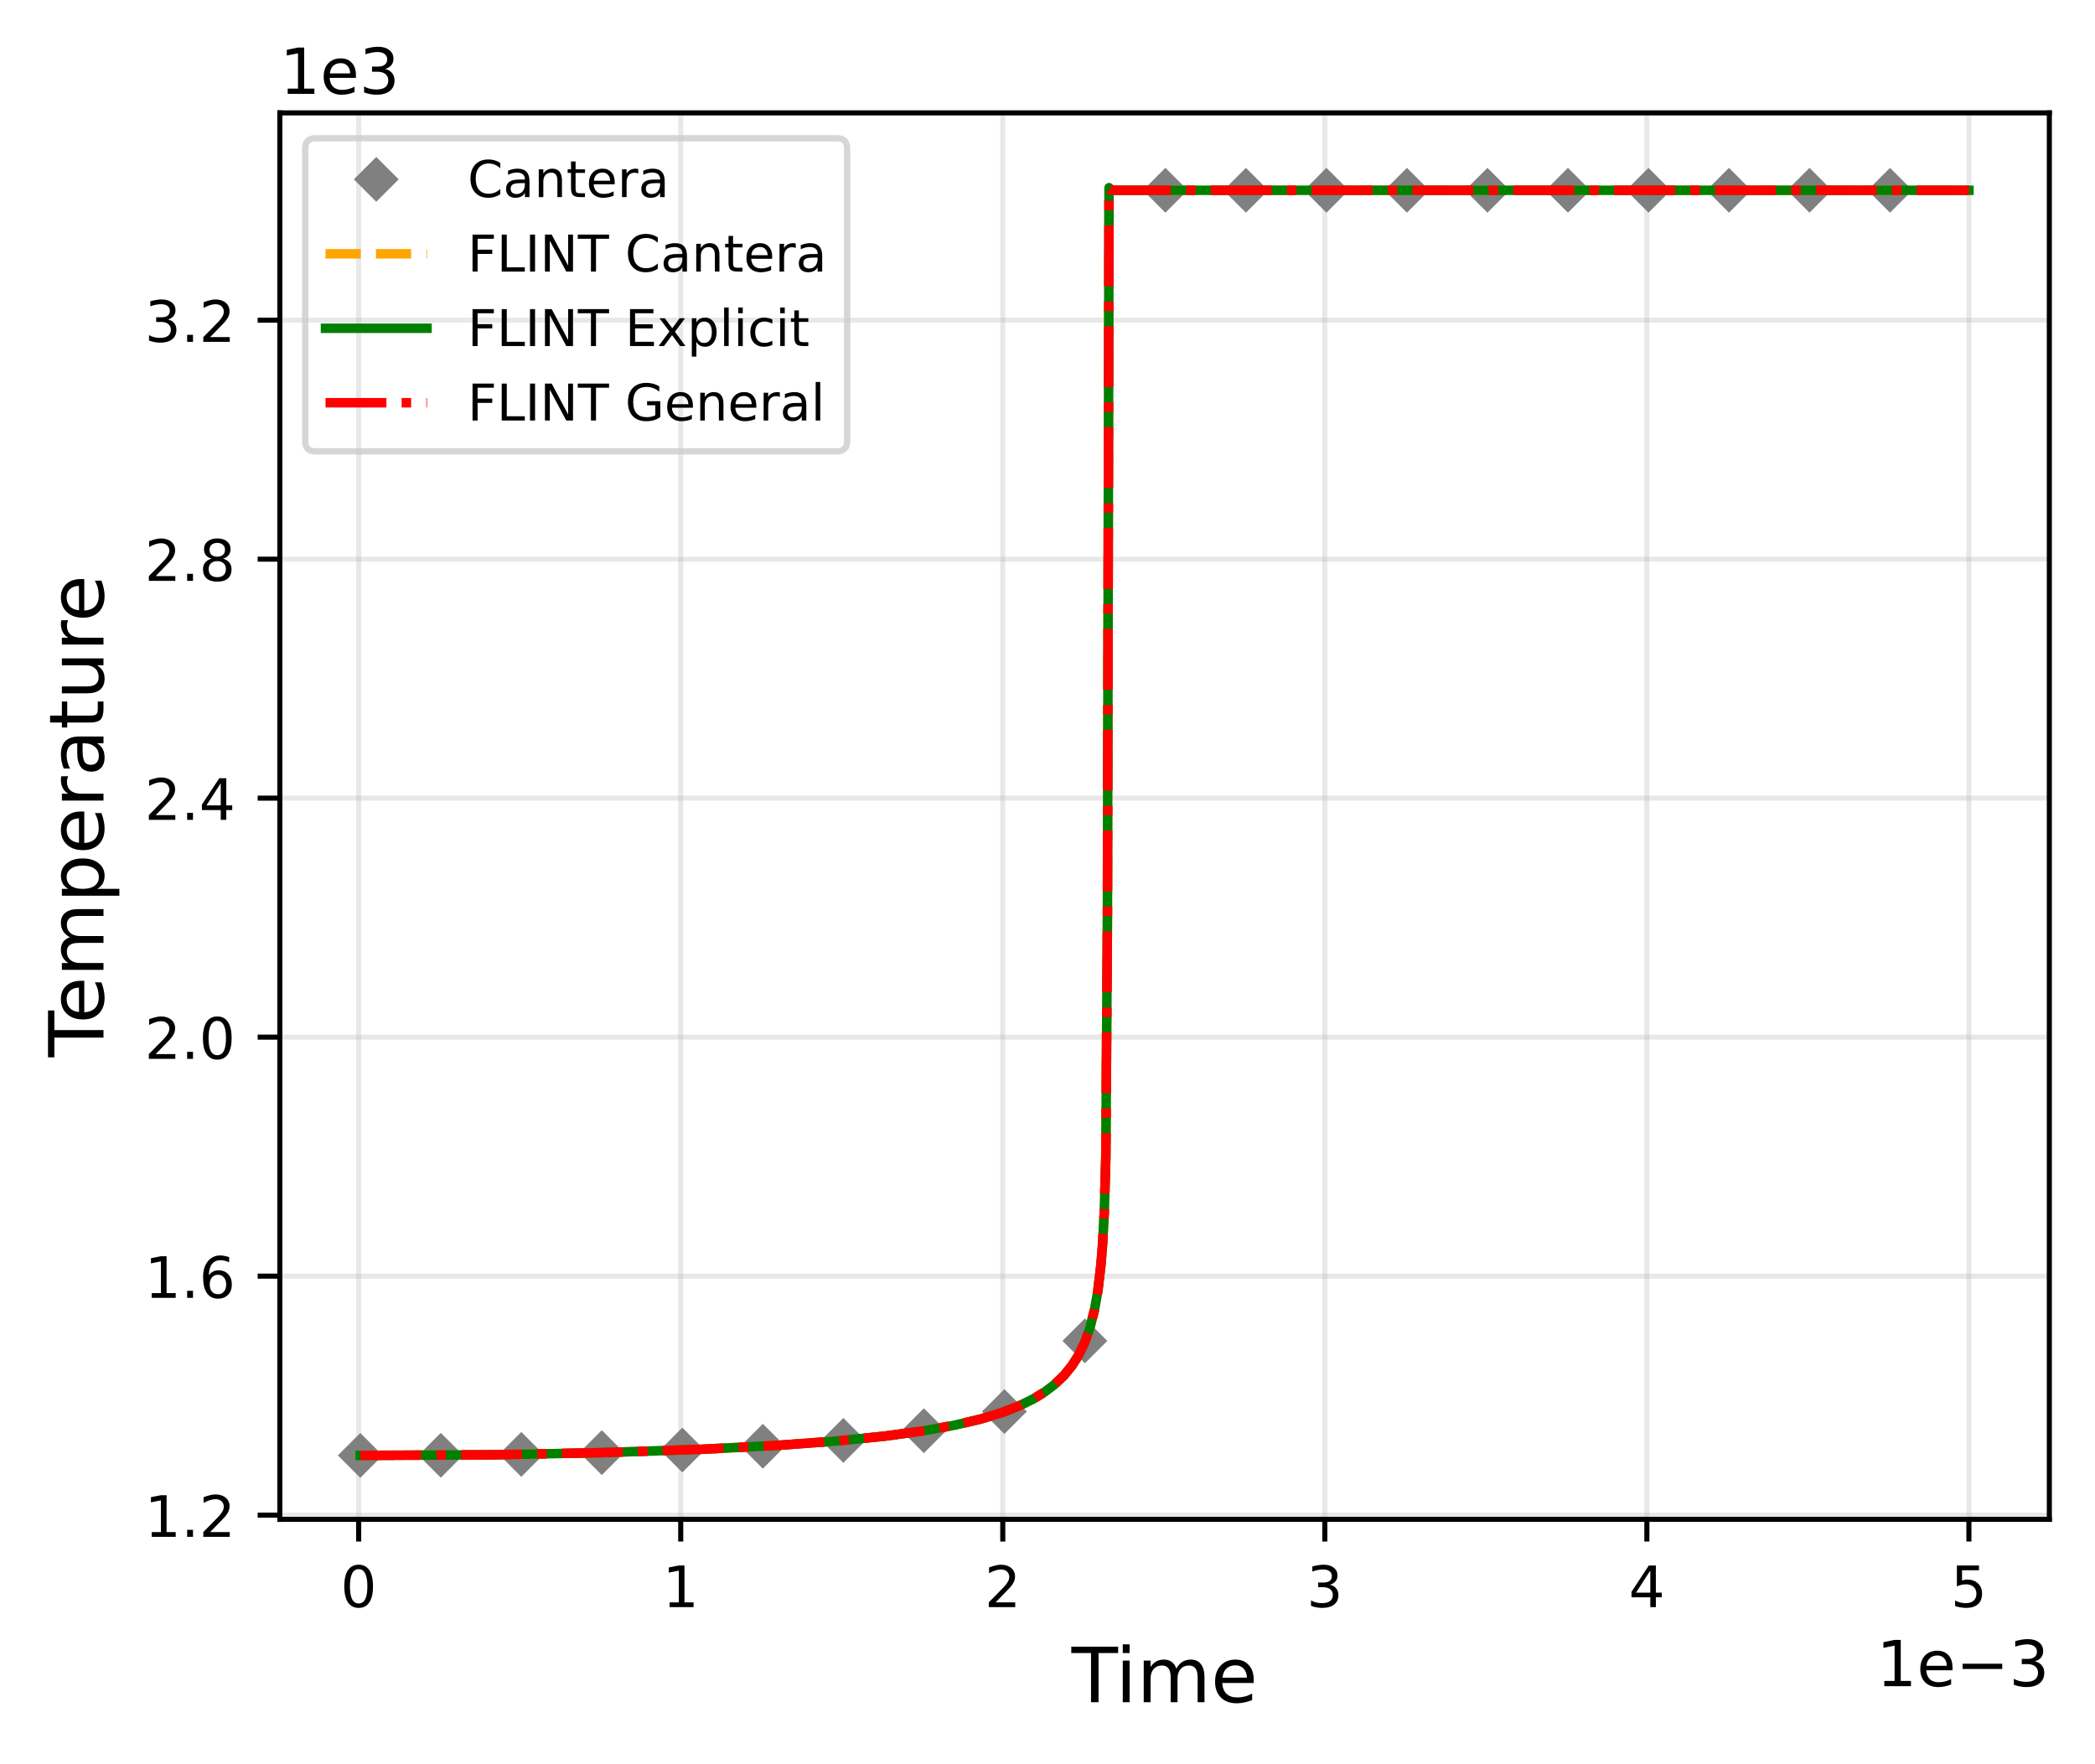
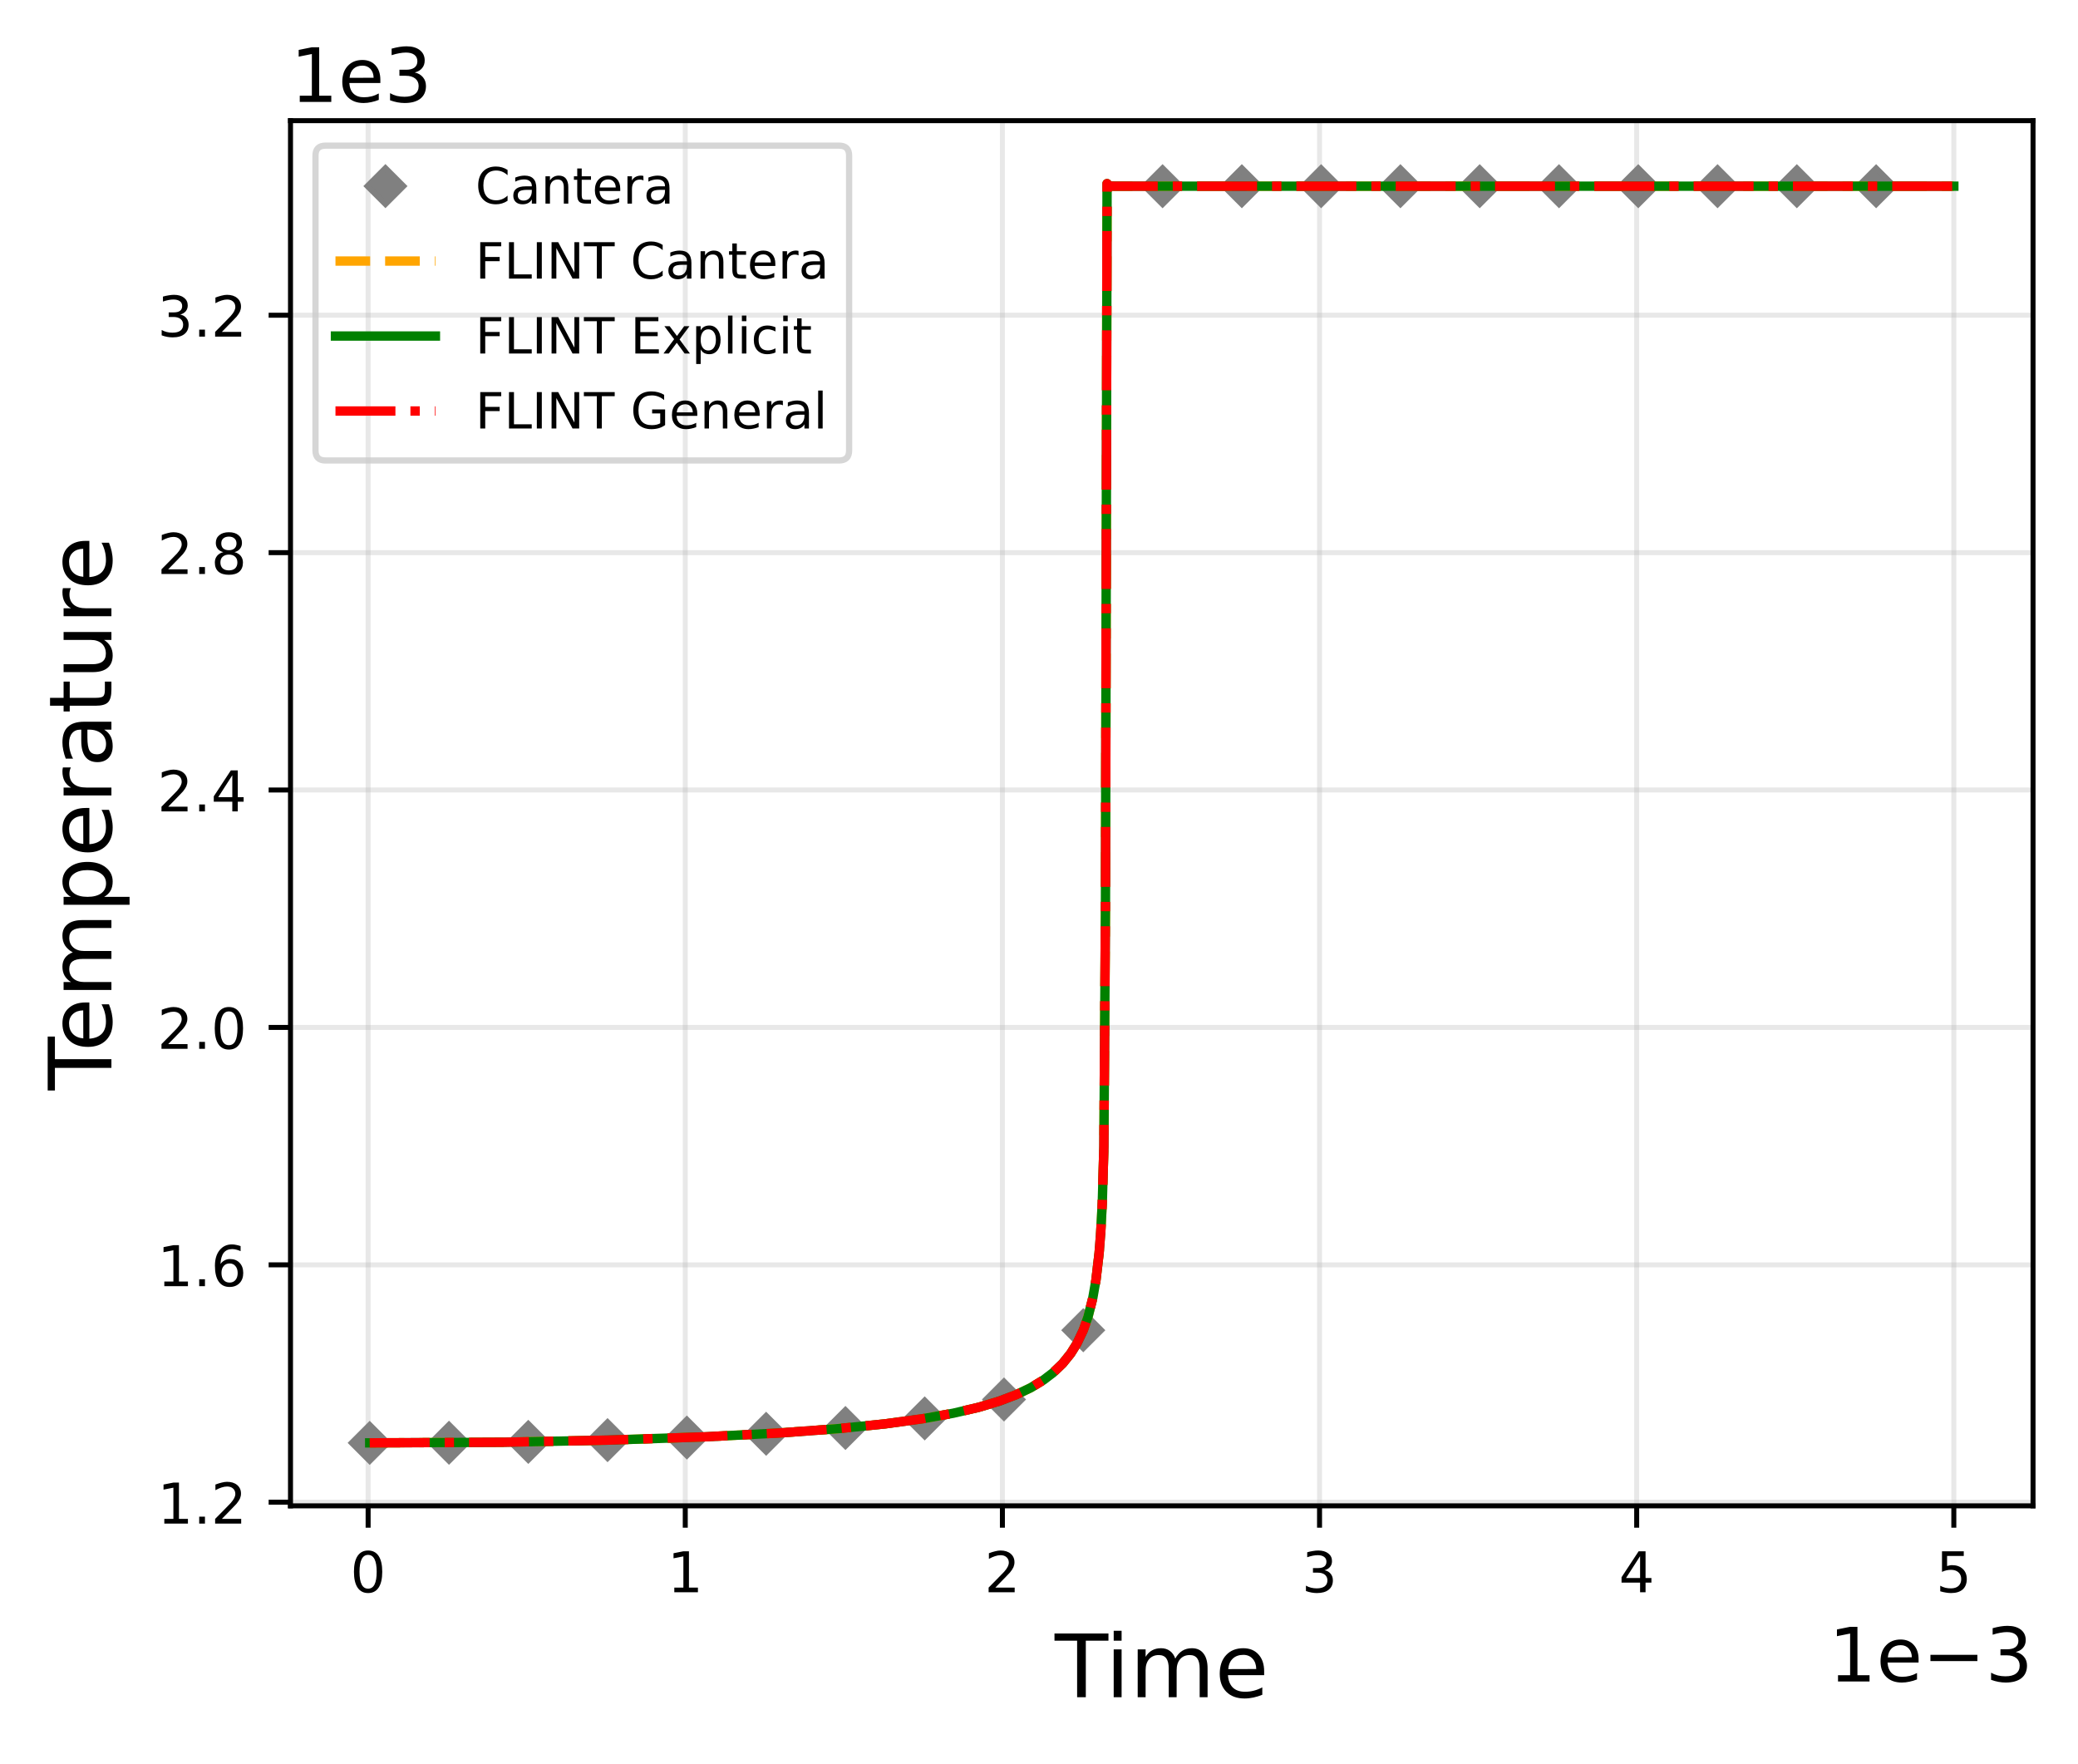
- <svg xmlns="http://www.w3.org/2000/svg" xmlns:xlink="http://www.w3.org/1999/xlink" width="330.327pt" height="278.082pt" viewBox="0 0 330.327 278.082" version="1.1">
+ <svg xmlns="http://www.w3.org/2000/svg" xmlns:xlink="http://www.w3.org/1999/xlink" width="332.713pt" height="282.278pt" viewBox="0 0 332.713 282.278" version="1.1">
  <defs>
    <style type="text/css">*{stroke-linejoin: round; stroke-linecap: butt}</style>
  </defs>
  <g id="figure_1">
    <g id="patch_1">
-       <path d="M -0 278.082  L 330.327 278.082  L 330.327 0  L -0 0  L -0 278.082  z " style="fill: none" />
+       <path d="M 0 282.278  L 332.713 282.278  L 332.713 0  L 0 0  L 0 282.278  z " style="fill: none" />
    </g>
    <g id="axes_1">
      <g id="patch_2">
-         <path d="M 44.127 239.558  L 323.127 239.558  L 323.127 17.798  L 44.127 17.798  L 44.127 239.558  z " style="fill: none" />
+         <path d="M 46.513 241.077  L 325.513 241.077  L 325.513 19.317  L 46.513 19.317  L 46.513 241.077  z " style="fill: none" />
      </g>
      <g id="matplotlib.axis_1">
        <g id="xtick_1">
          <g id="line2d_1">
-             <path d="M 56.554 239.558  L 56.554 17.798  " clip-path="url(#p014a237440)" style="fill: none; stroke: #b0b0b0; stroke-opacity: 0.3; stroke-width: 0.8; stroke-linecap: square" />
+             <path d="M 58.941 241.077  L 58.941 19.317  " clip-path="url(#p70a59fa57b)" style="fill: none; stroke: #b0b0b0; stroke-opacity: 0.3; stroke-width: 0.8; stroke-linecap: square" />
          </g>
          <g id="line2d_2">
            <defs>
-               <path id="mae4f208c57" d="M 0 0  L 0 3.5  " style="stroke: #000000; stroke-width: 0.8" />
+               <path id="m62e6e0a60f" d="M 0 0  L 0 3.5  " style="stroke: #000000; stroke-width: 0.8" />
            </defs>
            <g>
-               <use xlink:href="#mae4f208c57" x="56.554" y="239.558" style="stroke: #000000; stroke-width: 0.8" />
+               <use xlink:href="#m62e6e0a60f" x="58.941" y="241.077" style="stroke: #000000; stroke-width: 0.8" />
            </g>
          </g>
          <g id="text_1">
-             <text style="font: 9px 'DejaVu Sans', 'Bitstream Vera Sans', 'Computer Modern Sans Serif', 'Lucida Grande', 'Verdana', 'Geneva', 'Lucid', 'Arial', 'Helvetica', 'Avant Garde', sans-serif; text-anchor: middle" x="56.554" y="253.397" transform="rotate(-0 56.55449 253.397)">0</text>
+             <text style="font-size: 9px; font-family: 'DejaVu Sans', 'Bitstream Vera Sans', 'Computer Modern Sans Serif', 'Lucida Grande', 'Verdana', 'Geneva', 'Lucid', 'Arial', 'Helvetica', 'Avant Garde', sans-serif; text-anchor: middle" x="58.941" y="254.915" transform="rotate(-0 58.94074 254.9151)">0</text>
          </g>
        </g>
        <g id="xtick_2">
          <g id="line2d_3">
-             <path d="M 107.333 239.558  L 107.333 17.798  " clip-path="url(#p014a237440)" style="fill: none; stroke: #b0b0b0; stroke-opacity: 0.3; stroke-width: 0.8; stroke-linecap: square" />
+             <path d="M 109.719 241.077  L 109.719 19.317  " clip-path="url(#p70a59fa57b)" style="fill: none; stroke: #b0b0b0; stroke-opacity: 0.3; stroke-width: 0.8; stroke-linecap: square" />
          </g>
          <g id="line2d_4">
            <g>
-               <use xlink:href="#mae4f208c57" x="107.333" y="239.558" style="stroke: #000000; stroke-width: 0.8" />
+               <use xlink:href="#m62e6e0a60f" x="109.719" y="241.077" style="stroke: #000000; stroke-width: 0.8" />
            </g>
          </g>
          <g id="text_2">
-             <text style="font: 9px 'DejaVu Sans', 'Bitstream Vera Sans', 'Computer Modern Sans Serif', 'Lucida Grande', 'Verdana', 'Geneva', 'Lucid', 'Arial', 'Helvetica', 'Avant Garde', sans-serif; text-anchor: middle" x="107.333" y="253.397" transform="rotate(-0 107.3325 253.397)">1</text>
+             <text style="font-size: 9px; font-family: 'DejaVu Sans', 'Bitstream Vera Sans', 'Computer Modern Sans Serif', 'Lucida Grande', 'Verdana', 'Geneva', 'Lucid', 'Arial', 'Helvetica', 'Avant Garde', sans-serif; text-anchor: middle" x="109.719" y="254.915" transform="rotate(-0 109.7188 254.9151)">1</text>
          </g>
        </g>
        <g id="xtick_3">
          <g id="line2d_5">
-             <path d="M 158.111 239.558  L 158.111 17.798  " clip-path="url(#p014a237440)" style="fill: none; stroke: #b0b0b0; stroke-opacity: 0.3; stroke-width: 0.8; stroke-linecap: square" />
+             <path d="M 160.497 241.077  L 160.497 19.317  " clip-path="url(#p70a59fa57b)" style="fill: none; stroke: #b0b0b0; stroke-opacity: 0.3; stroke-width: 0.8; stroke-linecap: square" />
          </g>
          <g id="line2d_6">
            <g>
-               <use xlink:href="#mae4f208c57" x="158.111" y="239.558" style="stroke: #000000; stroke-width: 0.8" />
+               <use xlink:href="#m62e6e0a60f" x="160.497" y="241.077" style="stroke: #000000; stroke-width: 0.8" />
            </g>
          </g>
          <g id="text_3">
-             <text style="font: 9px 'DejaVu Sans', 'Bitstream Vera Sans', 'Computer Modern Sans Serif', 'Lucida Grande', 'Verdana', 'Geneva', 'Lucid', 'Arial', 'Helvetica', 'Avant Garde', sans-serif; text-anchor: middle" x="158.111" y="253.397" transform="rotate(-0 158.1106 253.397)">2</text>
+             <text style="font-size: 9px; font-family: 'DejaVu Sans', 'Bitstream Vera Sans', 'Computer Modern Sans Serif', 'Lucida Grande', 'Verdana', 'Geneva', 'Lucid', 'Arial', 'Helvetica', 'Avant Garde', sans-serif; text-anchor: middle" x="160.497" y="254.915" transform="rotate(-0 160.4968 254.9151)">2</text>
          </g>
        </g>
        <g id="xtick_4">
          <g id="line2d_7">
-             <path d="M 208.889 239.558  L 208.889 17.798  " clip-path="url(#p014a237440)" style="fill: none; stroke: #b0b0b0; stroke-opacity: 0.3; stroke-width: 0.8; stroke-linecap: square" />
+             <path d="M 211.275 241.077  L 211.275 19.317  " clip-path="url(#p70a59fa57b)" style="fill: none; stroke: #b0b0b0; stroke-opacity: 0.3; stroke-width: 0.8; stroke-linecap: square" />
          </g>
          <g id="line2d_8">
            <g>
-               <use xlink:href="#mae4f208c57" x="208.889" y="239.558" style="stroke: #000000; stroke-width: 0.8" />
+               <use xlink:href="#m62e6e0a60f" x="211.275" y="241.077" style="stroke: #000000; stroke-width: 0.8" />
            </g>
          </g>
          <g id="text_4">
-             <text style="font: 9px 'DejaVu Sans', 'Bitstream Vera Sans', 'Computer Modern Sans Serif', 'Lucida Grande', 'Verdana', 'Geneva', 'Lucid', 'Arial', 'Helvetica', 'Avant Garde', sans-serif; text-anchor: middle" x="208.889" y="253.397" transform="rotate(-0 208.8886 253.397)">3</text>
+             <text style="font-size: 9px; font-family: 'DejaVu Sans', 'Bitstream Vera Sans', 'Computer Modern Sans Serif', 'Lucida Grande', 'Verdana', 'Geneva', 'Lucid', 'Arial', 'Helvetica', 'Avant Garde', sans-serif; text-anchor: middle" x="211.275" y="254.915" transform="rotate(-0 211.2749 254.9151)">3</text>
          </g>
        </g>
        <g id="xtick_5">
          <g id="line2d_9">
-             <path d="M 259.667 239.558  L 259.667 17.798  " clip-path="url(#p014a237440)" style="fill: none; stroke: #b0b0b0; stroke-opacity: 0.3; stroke-width: 0.8; stroke-linecap: square" />
+             <path d="M 262.053 241.077  L 262.053 19.317  " clip-path="url(#p70a59fa57b)" style="fill: none; stroke: #b0b0b0; stroke-opacity: 0.3; stroke-width: 0.8; stroke-linecap: square" />
          </g>
          <g id="line2d_10">
            <g>
-               <use xlink:href="#mae4f208c57" x="259.667" y="239.558" style="stroke: #000000; stroke-width: 0.8" />
+               <use xlink:href="#m62e6e0a60f" x="262.053" y="241.077" style="stroke: #000000; stroke-width: 0.8" />
            </g>
          </g>
          <g id="text_5">
-             <text style="font: 9px 'DejaVu Sans', 'Bitstream Vera Sans', 'Computer Modern Sans Serif', 'Lucida Grande', 'Verdana', 'Geneva', 'Lucid', 'Arial', 'Helvetica', 'Avant Garde', sans-serif; text-anchor: middle" x="259.667" y="253.397" transform="rotate(-0 259.6667 253.397)">4</text>
+             <text style="font-size: 9px; font-family: 'DejaVu Sans', 'Bitstream Vera Sans', 'Computer Modern Sans Serif', 'Lucida Grande', 'Verdana', 'Geneva', 'Lucid', 'Arial', 'Helvetica', 'Avant Garde', sans-serif; text-anchor: middle" x="262.053" y="254.915" transform="rotate(-0 262.0529 254.9151)">4</text>
          </g>
        </g>
        <g id="xtick_6">
          <g id="line2d_11">
-             <path d="M 310.445 239.558  L 310.445 17.798  " clip-path="url(#p014a237440)" style="fill: none; stroke: #b0b0b0; stroke-opacity: 0.3; stroke-width: 0.8; stroke-linecap: square" />
+             <path d="M 312.831 241.077  L 312.831 19.317  " clip-path="url(#p70a59fa57b)" style="fill: none; stroke: #b0b0b0; stroke-opacity: 0.3; stroke-width: 0.8; stroke-linecap: square" />
          </g>
          <g id="line2d_12">
            <g>
-               <use xlink:href="#mae4f208c57" x="310.445" y="239.558" style="stroke: #000000; stroke-width: 0.8" />
+               <use xlink:href="#m62e6e0a60f" x="312.831" y="241.077" style="stroke: #000000; stroke-width: 0.8" />
            </g>
          </g>
          <g id="text_6">
-             <text style="font: 9px 'DejaVu Sans', 'Bitstream Vera Sans', 'Computer Modern Sans Serif', 'Lucida Grande', 'Verdana', 'Geneva', 'Lucid', 'Arial', 'Helvetica', 'Avant Garde', sans-serif; text-anchor: middle" x="310.445" y="253.397" transform="rotate(-0 310.4447 253.397)">5</text>
+             <text style="font-size: 9px; font-family: 'DejaVu Sans', 'Bitstream Vera Sans', 'Computer Modern Sans Serif', 'Lucida Grande', 'Verdana', 'Geneva', 'Lucid', 'Arial', 'Helvetica', 'Avant Garde', sans-serif; text-anchor: middle" x="312.831" y="254.915" transform="rotate(-0 312.831 254.9151)">5</text>
          </g>
        </g>
        <g id="text_7">
-           <text style="font: 12px 'DejaVu Sans', 'Bitstream Vera Sans', 'Computer Modern Sans Serif', 'Lucida Grande', 'Verdana', 'Geneva', 'Lucid', 'Arial', 'Helvetica', 'Avant Garde', sans-serif; text-anchor: middle" x="183.627" y="268.387" transform="rotate(-0 183.6266 268.3869)">Time</text>
+           <text style="font-size: 14px; font-family: 'DejaVu Sans', 'Bitstream Vera Sans', 'Computer Modern Sans Serif', 'Lucida Grande', 'Verdana', 'Geneva', 'Lucid', 'Arial', 'Helvetica', 'Avant Garde', sans-serif; text-anchor: middle" x="186.013" y="271.715" transform="rotate(-0 186.0128 271.715)">Time</text>
        </g>
        <g id="text_8">
-           <text style="font: 10px 'DejaVu Sans', 'Bitstream Vera Sans', 'Computer Modern Sans Serif', 'Lucida Grande', 'Verdana', 'Geneva', 'Lucid', 'Arial', 'Helvetica', 'Avant Garde', sans-serif; text-anchor: end" x="323.127" y="265.867" transform="rotate(-0 323.1266 265.8672)">1e−3</text>
+           <text style="font-size: 12px; font-family: 'DejaVu Sans', 'Bitstream Vera Sans', 'Computer Modern Sans Serif', 'Lucida Grande', 'Verdana', 'Geneva', 'Lucid', 'Arial', 'Helvetica', 'Avant Garde', sans-serif; text-anchor: end" x="325.513" y="269.194" transform="rotate(-0 325.5128 269.1944)">1e−3</text>
        </g>
      </g>
      <g id="matplotlib.axis_2">
        <g id="ytick_1">
          <g id="line2d_13">
-             <path d="M 44.127 238.898  L 323.127 238.898  " clip-path="url(#p014a237440)" style="fill: none; stroke: #b0b0b0; stroke-opacity: 0.3; stroke-width: 0.8; stroke-linecap: square" />
+             <path d="M 46.513 240.497  L 325.513 240.497  " clip-path="url(#p70a59fa57b)" style="fill: none; stroke: #b0b0b0; stroke-opacity: 0.3; stroke-width: 0.8; stroke-linecap: square" />
          </g>
          <g id="line2d_14">
            <defs>
-               <path id="m86208b579f" d="M 0 0  L -3.5 0  " style="stroke: #000000; stroke-width: 0.8" />
+               <path id="mb2702061e4" d="M 0 0  L -3.5 0  " style="stroke: #000000; stroke-width: 0.8" />
            </defs>
            <g>
-               <use xlink:href="#m86208b579f" x="44.127" y="238.898" style="stroke: #000000; stroke-width: 0.8" />
+               <use xlink:href="#mb2702061e4" x="46.513" y="240.497" style="stroke: #000000; stroke-width: 0.8" />
            </g>
          </g>
          <g id="text_9">
-             <text style="font: 9px 'DejaVu Sans', 'Bitstream Vera Sans', 'Computer Modern Sans Serif', 'Lucida Grande', 'Verdana', 'Geneva', 'Lucid', 'Arial', 'Helvetica', 'Avant Garde', sans-serif; text-anchor: end" x="37.127" y="242.317" transform="rotate(-0 37.12656 242.3169)">1.2</text>
+             <text style="font-size: 9px; font-family: 'DejaVu Sans', 'Bitstream Vera Sans', 'Computer Modern Sans Serif', 'Lucida Grande', 'Verdana', 'Geneva', 'Lucid', 'Arial', 'Helvetica', 'Avant Garde', sans-serif; text-anchor: end" x="39.513" y="243.916" transform="rotate(-0 39.51281 243.9161)">1.2</text>
          </g>
        </g>
        <g id="ytick_2">
          <g id="line2d_15">
-             <path d="M 44.127 201.215  L 323.127 201.215  " clip-path="url(#p014a237440)" style="fill: none; stroke: #b0b0b0; stroke-opacity: 0.3; stroke-width: 0.8; stroke-linecap: square" />
+             <path d="M 46.513 202.491  L 325.513 202.491  " clip-path="url(#p70a59fa57b)" style="fill: none; stroke: #b0b0b0; stroke-opacity: 0.3; stroke-width: 0.8; stroke-linecap: square" />
          </g>
          <g id="line2d_16">
            <g>
-               <use xlink:href="#m86208b579f" x="44.127" y="201.215" style="stroke: #000000; stroke-width: 0.8" />
+               <use xlink:href="#mb2702061e4" x="46.513" y="202.491" style="stroke: #000000; stroke-width: 0.8" />
            </g>
          </g>
          <g id="text_10">
-             <text style="font: 9px 'DejaVu Sans', 'Bitstream Vera Sans', 'Computer Modern Sans Serif', 'Lucida Grande', 'Verdana', 'Geneva', 'Lucid', 'Arial', 'Helvetica', 'Avant Garde', sans-serif; text-anchor: end" x="37.127" y="204.634" transform="rotate(-0 37.12656 204.6341)">1.6</text>
+             <text style="font-size: 9px; font-family: 'DejaVu Sans', 'Bitstream Vera Sans', 'Computer Modern Sans Serif', 'Lucida Grande', 'Verdana', 'Geneva', 'Lucid', 'Arial', 'Helvetica', 'Avant Garde', sans-serif; text-anchor: end" x="39.513" y="205.91" transform="rotate(-0 39.51281 205.9102)">1.6</text>
          </g>
        </g>
        <g id="ytick_3">
          <g id="line2d_17">
-             <path d="M 44.127 163.532  L 323.127 163.532  " clip-path="url(#p014a237440)" style="fill: none; stroke: #b0b0b0; stroke-opacity: 0.3; stroke-width: 0.8; stroke-linecap: square" />
+             <path d="M 46.513 164.485  L 325.513 164.485  " clip-path="url(#p70a59fa57b)" style="fill: none; stroke: #b0b0b0; stroke-opacity: 0.3; stroke-width: 0.8; stroke-linecap: square" />
          </g>
          <g id="line2d_18">
            <g>
-               <use xlink:href="#m86208b579f" x="44.127" y="163.532" style="stroke: #000000; stroke-width: 0.8" />
+               <use xlink:href="#mb2702061e4" x="46.513" y="164.485" style="stroke: #000000; stroke-width: 0.8" />
            </g>
          </g>
          <g id="text_11">
-             <text style="font: 9px 'DejaVu Sans', 'Bitstream Vera Sans', 'Computer Modern Sans Serif', 'Lucida Grande', 'Verdana', 'Geneva', 'Lucid', 'Arial', 'Helvetica', 'Avant Garde', sans-serif; text-anchor: end" x="37.127" y="166.951" transform="rotate(-0 37.12656 166.9513)">2.0</text>
+             <text style="font-size: 9px; font-family: 'DejaVu Sans', 'Bitstream Vera Sans', 'Computer Modern Sans Serif', 'Lucida Grande', 'Verdana', 'Geneva', 'Lucid', 'Arial', 'Helvetica', 'Avant Garde', sans-serif; text-anchor: end" x="39.513" y="167.904" transform="rotate(-0 39.51281 167.9042)">2.0</text>
          </g>
        </g>
        <g id="ytick_4">
          <g id="line2d_19">
-             <path d="M 44.127 125.849  L 323.127 125.849  " clip-path="url(#p014a237440)" style="fill: none; stroke: #b0b0b0; stroke-opacity: 0.3; stroke-width: 0.8; stroke-linecap: square" />
+             <path d="M 46.513 126.479  L 325.513 126.479  " clip-path="url(#p70a59fa57b)" style="fill: none; stroke: #b0b0b0; stroke-opacity: 0.3; stroke-width: 0.8; stroke-linecap: square" />
          </g>
          <g id="line2d_20">
            <g>
-               <use xlink:href="#m86208b579f" x="44.127" y="125.849" style="stroke: #000000; stroke-width: 0.8" />
+               <use xlink:href="#mb2702061e4" x="46.513" y="126.479" style="stroke: #000000; stroke-width: 0.8" />
            </g>
          </g>
          <g id="text_12">
-             <text style="font: 9px 'DejaVu Sans', 'Bitstream Vera Sans', 'Computer Modern Sans Serif', 'Lucida Grande', 'Verdana', 'Geneva', 'Lucid', 'Arial', 'Helvetica', 'Avant Garde', sans-serif; text-anchor: end" x="37.127" y="129.268" transform="rotate(-0 37.12656 129.2684)">2.4</text>
+             <text style="font-size: 9px; font-family: 'DejaVu Sans', 'Bitstream Vera Sans', 'Computer Modern Sans Serif', 'Lucida Grande', 'Verdana', 'Geneva', 'Lucid', 'Arial', 'Helvetica', 'Avant Garde', sans-serif; text-anchor: end" x="39.513" y="129.898" transform="rotate(-0 39.51281 129.8983)">2.4</text>
          </g>
        </g>
        <g id="ytick_5">
          <g id="line2d_21">
-             <path d="M 44.127 88.166  L 323.127 88.166  " clip-path="url(#p014a237440)" style="fill: none; stroke: #b0b0b0; stroke-opacity: 0.3; stroke-width: 0.8; stroke-linecap: square" />
+             <path d="M 46.513 88.473  L 325.513 88.473  " clip-path="url(#p70a59fa57b)" style="fill: none; stroke: #b0b0b0; stroke-opacity: 0.3; stroke-width: 0.8; stroke-linecap: square" />
          </g>
          <g id="line2d_22">
            <g>
-               <use xlink:href="#m86208b579f" x="44.127" y="88.166" style="stroke: #000000; stroke-width: 0.8" />
+               <use xlink:href="#mb2702061e4" x="46.513" y="88.473" style="stroke: #000000; stroke-width: 0.8" />
            </g>
          </g>
          <g id="text_13">
-             <text style="font: 9px 'DejaVu Sans', 'Bitstream Vera Sans', 'Computer Modern Sans Serif', 'Lucida Grande', 'Verdana', 'Geneva', 'Lucid', 'Arial', 'Helvetica', 'Avant Garde', sans-serif; text-anchor: end" x="37.127" y="91.586" transform="rotate(-0 37.12656 91.58557)">2.8</text>
+             <text style="font-size: 9px; font-family: 'DejaVu Sans', 'Bitstream Vera Sans', 'Computer Modern Sans Serif', 'Lucida Grande', 'Verdana', 'Geneva', 'Lucid', 'Arial', 'Helvetica', 'Avant Garde', sans-serif; text-anchor: end" x="39.513" y="91.892" transform="rotate(-0 39.51281 91.89238)">2.8</text>
          </g>
        </g>
        <g id="ytick_6">
          <g id="line2d_23">
-             <path d="M 44.127 50.483  L 323.127 50.483  " clip-path="url(#p014a237440)" style="fill: none; stroke: #b0b0b0; stroke-opacity: 0.3; stroke-width: 0.8; stroke-linecap: square" />
+             <path d="M 46.513 50.467  L 325.513 50.467  " clip-path="url(#p70a59fa57b)" style="fill: none; stroke: #b0b0b0; stroke-opacity: 0.3; stroke-width: 0.8; stroke-linecap: square" />
          </g>
          <g id="line2d_24">
            <g>
-               <use xlink:href="#m86208b579f" x="44.127" y="50.483" style="stroke: #000000; stroke-width: 0.8" />
+               <use xlink:href="#mb2702061e4" x="46.513" y="50.467" style="stroke: #000000; stroke-width: 0.8" />
            </g>
          </g>
          <g id="text_14">
-             <text style="font: 9px 'DejaVu Sans', 'Bitstream Vera Sans', 'Computer Modern Sans Serif', 'Lucida Grande', 'Verdana', 'Geneva', 'Lucid', 'Arial', 'Helvetica', 'Avant Garde', sans-serif; text-anchor: end" x="37.127" y="53.903" transform="rotate(-0 37.12656 53.90273)">3.2</text>
+             <text style="font-size: 9px; font-family: 'DejaVu Sans', 'Bitstream Vera Sans', 'Computer Modern Sans Serif', 'Lucida Grande', 'Verdana', 'Geneva', 'Lucid', 'Arial', 'Helvetica', 'Avant Garde', sans-serif; text-anchor: end" x="39.513" y="53.886" transform="rotate(-0 39.51281 53.88644)">3.2</text>
          </g>
        </g>
        <g id="text_15">
-           <text style="font: 12px 'DejaVu Sans', 'Bitstream Vera Sans', 'Computer Modern Sans Serif', 'Lucida Grande', 'Verdana', 'Geneva', 'Lucid', 'Arial', 'Helvetica', 'Avant Garde', sans-serif; text-anchor: middle" x="16.318" y="128.678" transform="rotate(-90 16.31812 128.6784)">Temperature</text>
+           <text style="font-size: 14px; font-family: 'DejaVu Sans', 'Bitstream Vera Sans', 'Computer Modern Sans Serif', 'Lucida Grande', 'Verdana', 'Geneva', 'Lucid', 'Arial', 'Helvetica', 'Avant Garde', sans-serif; text-anchor: middle" x="17.837" y="130.197" transform="rotate(-90 17.83672 130.1972)">Temperature</text>
        </g>
        <g id="text_16">
-           <text style="font: 10px 'DejaVu Sans', 'Bitstream Vera Sans', 'Computer Modern Sans Serif', 'Lucida Grande', 'Verdana', 'Geneva', 'Lucid', 'Arial', 'Helvetica', 'Avant Garde', sans-serif; text-anchor: start" x="44.127" y="14.798" transform="rotate(-0 44.12656 14.79844)">1e3</text>
+           <text style="font-size: 12px; font-family: 'DejaVu Sans', 'Bitstream Vera Sans', 'Computer Modern Sans Serif', 'Lucida Grande', 'Verdana', 'Geneva', 'Lucid', 'Arial', 'Helvetica', 'Avant Garde', sans-serif; text-anchor: start" x="46.513" y="16.317" transform="rotate(-0 46.51281 16.31719)">1e3</text>
        </g>
      </g>
      <g id="line2d_25">
        <defs>
-           <path id="m70cd9d1f6a" d="M -0 2.828  L 2.828 0  L 0 -2.828  L -2.828 -0  z " style="stroke: #808080; stroke-linejoin: miter" />
+           <path id="mf9ff8cfb0b" d="M -0 2.828  L 2.828 0  L 0 -2.828  L -2.828 -0  z " style="stroke: #808080; stroke-linejoin: miter" />
        </defs>
-         <g clip-path="url(#p014a237440)">
-           <use xlink:href="#m70cd9d1f6a" x="56.808" y="229.477" style="fill: #808080; stroke: #808080; stroke-linejoin: miter" />
-           <use xlink:href="#m70cd9d1f6a" x="69.503" y="229.46" style="fill: #808080; stroke: #808080; stroke-linejoin: miter" />
-           <use xlink:href="#m70cd9d1f6a" x="82.197" y="229.317" style="fill: #808080; stroke: #808080; stroke-linejoin: miter" />
-           <use xlink:href="#m70cd9d1f6a" x="94.892" y="229.04" style="fill: #808080; stroke: #808080; stroke-linejoin: miter" />
-           <use xlink:href="#m70cd9d1f6a" x="107.586" y="228.631" style="fill: #808080; stroke: #808080; stroke-linejoin: miter" />
-           <use xlink:href="#m70cd9d1f6a" x="120.281" y="228.03" style="fill: #808080; stroke: #808080; stroke-linejoin: miter" />
-           <use xlink:href="#m70cd9d1f6a" x="132.975" y="227.11" style="fill: #808080; stroke: #808080; stroke-linejoin: miter" />
-           <use xlink:href="#m70cd9d1f6a" x="145.67" y="225.581" style="fill: #808080; stroke: #808080; stroke-linejoin: miter" />
-           <use xlink:href="#m70cd9d1f6a" x="158.364" y="222.564" style="fill: #808080; stroke: #808080; stroke-linejoin: miter" />
-           <use xlink:href="#m70cd9d1f6a" x="171.059" y="211.423" style="fill: #808080; stroke: #808080; stroke-linejoin: miter" />
-           <use xlink:href="#m70cd9d1f6a" x="183.754" y="30.001" style="fill: #808080; stroke: #808080; stroke-linejoin: miter" />
-           <use xlink:href="#m70cd9d1f6a" x="196.448" y="30.001" style="fill: #808080; stroke: #808080; stroke-linejoin: miter" />
-           <use xlink:href="#m70cd9d1f6a" x="209.143" y="30.001" style="fill: #808080; stroke: #808080; stroke-linejoin: miter" />
-           <use xlink:href="#m70cd9d1f6a" x="221.837" y="30.001" style="fill: #808080; stroke: #808080; stroke-linejoin: miter" />
-           <use xlink:href="#m70cd9d1f6a" x="234.532" y="30.001" style="fill: #808080; stroke: #808080; stroke-linejoin: miter" />
-           <use xlink:href="#m70cd9d1f6a" x="247.226" y="30.001" style="fill: #808080; stroke: #808080; stroke-linejoin: miter" />
-           <use xlink:href="#m70cd9d1f6a" x="259.921" y="30.001" style="fill: #808080; stroke: #808080; stroke-linejoin: miter" />
-           <use xlink:href="#m70cd9d1f6a" x="272.615" y="30.001" style="fill: #808080; stroke: #808080; stroke-linejoin: miter" />
-           <use xlink:href="#m70cd9d1f6a" x="285.31" y="30.001" style="fill: #808080; stroke: #808080; stroke-linejoin: miter" />
-           <use xlink:href="#m70cd9d1f6a" x="298.004" y="30.001" style="fill: #808080; stroke: #808080; stroke-linejoin: miter" />
+         <g clip-path="url(#p70a59fa57b)">
+           <use xlink:href="#mf9ff8cfb0b" x="59.195" y="230.996" style="fill: #808080; stroke: #808080; stroke-linejoin: miter" />
+           <use xlink:href="#mf9ff8cfb0b" x="71.889" y="230.979" style="fill: #808080; stroke: #808080; stroke-linejoin: miter" />
+           <use xlink:href="#mf9ff8cfb0b" x="84.584" y="230.834" style="fill: #808080; stroke: #808080; stroke-linejoin: miter" />
+           <use xlink:href="#mf9ff8cfb0b" x="97.278" y="230.556" style="fill: #808080; stroke: #808080; stroke-linejoin: miter" />
+           <use xlink:href="#mf9ff8cfb0b" x="109.973" y="230.145" style="fill: #808080; stroke: #808080; stroke-linejoin: miter" />
+           <use xlink:href="#mf9ff8cfb0b" x="122.667" y="229.54" style="fill: #808080; stroke: #808080; stroke-linejoin: miter" />
+           <use xlink:href="#mf9ff8cfb0b" x="135.362" y="228.614" style="fill: #808080; stroke: #808080; stroke-linejoin: miter" />
+           <use xlink:href="#mf9ff8cfb0b" x="148.056" y="227.078" style="fill: #808080; stroke: #808080; stroke-linejoin: miter" />
+           <use xlink:href="#mf9ff8cfb0b" x="160.751" y="224.049" style="fill: #808080; stroke: #808080; stroke-linejoin: miter" />
+           <use xlink:href="#mf9ff8cfb0b" x="173.445" y="212.964" style="fill: #808080; stroke: #808080; stroke-linejoin: miter" />
+           <use xlink:href="#mf9ff8cfb0b" x="186.14" y="29.81" style="fill: #808080; stroke: #808080; stroke-linejoin: miter" />
+           <use xlink:href="#mf9ff8cfb0b" x="198.834" y="29.81" style="fill: #808080; stroke: #808080; stroke-linejoin: miter" />
+           <use xlink:href="#mf9ff8cfb0b" x="211.529" y="29.81" style="fill: #808080; stroke: #808080; stroke-linejoin: miter" />
+           <use xlink:href="#mf9ff8cfb0b" x="224.223" y="29.81" style="fill: #808080; stroke: #808080; stroke-linejoin: miter" />
+           <use xlink:href="#mf9ff8cfb0b" x="236.918" y="29.81" style="fill: #808080; stroke: #808080; stroke-linejoin: miter" />
+           <use xlink:href="#mf9ff8cfb0b" x="249.612" y="29.81" style="fill: #808080; stroke: #808080; stroke-linejoin: miter" />
+           <use xlink:href="#mf9ff8cfb0b" x="262.307" y="29.81" style="fill: #808080; stroke: #808080; stroke-linejoin: miter" />
+           <use xlink:href="#mf9ff8cfb0b" x="275.001" y="29.81" style="fill: #808080; stroke: #808080; stroke-linejoin: miter" />
+           <use xlink:href="#mf9ff8cfb0b" x="287.696" y="29.81" style="fill: #808080; stroke: #808080; stroke-linejoin: miter" />
+           <use xlink:href="#mf9ff8cfb0b" x="300.39" y="29.81" style="fill: #808080; stroke: #808080; stroke-linejoin: miter" />
        </g>
      </g>
      <g id="line2d_26">
-         <path d="M 56.808 229.477  L 78.135 229.38  L 95.146 229.035  L 110.633 228.511  L 122.566 227.897  L 131.96 227.206  L 139.577 226.43  L 145.67 225.593  L 150.494 224.719  L 154.556 223.765  L 157.857 222.767  L 160.649 221.689  L 162.935 220.57  L 164.712 219.482  L 166.235 218.328  L 167.758 216.874  L 169.028 215.314  L 170.043 213.711  L 171.059 211.6  L 171.821 209.466  L 172.582 206.485  L 173.09 203.63  L 173.598 199.345  L 173.852 196.119  L 174.106 191.318  L 174.36 182.522  L 174.613 144.848  L 174.867 29.59  L 175.121 29.965  L 176.137 30.001  L 310.445 30.001  L 310.445 30.001  " clip-path="url(#p014a237440)" style="fill: none; stroke-dasharray: 5.55,2.4; stroke-dashoffset: 0; stroke: #ffa500; stroke-width: 1.5" />
+         <path d="M 59.195 230.996  L 80.521 230.897  L 97.278 230.556  L 112.765 230.032  L 124.698 229.418  L 134.092 228.727  L 141.709 227.953  L 147.802 227.119  L 152.626 226.25  L 156.688 225.302  L 159.989 224.315  L 162.782 223.251  L 165.067 222.151  L 167.098 220.914  L 168.621 219.751  L 170.145 218.284  L 171.414 216.711  L 172.43 215.093  L 173.445 212.964  L 174.207 210.811  L 174.969 207.804  L 175.476 204.924  L 175.984 200.6  L 176.238 197.344  L 176.492 192.498  L 176.746 183.613  L 177 145.367  L 177.254 29.397  L 177.507 29.773  L 178.523 29.81  L 312.831 29.81  L 312.831 29.81  " clip-path="url(#p70a59fa57b)" style="fill: none; stroke-dasharray: 5.55,2.4; stroke-dashoffset: 0; stroke: #ffa500; stroke-width: 1.5" />
      </g>
      <g id="line2d_27">
-         <path d="M 56.808 229.477  L 78.135 229.38  L 95.146 229.035  L 110.633 228.511  L 122.566 227.897  L 131.96 227.206  L 139.577 226.43  L 145.67 225.593  L 150.494 224.719  L 154.556 223.765  L 157.857 222.767  L 160.649 221.689  L 162.935 220.57  L 164.712 219.481  L 166.235 218.328  L 167.758 216.874  L 169.028 215.313  L 170.043 213.71  L 171.059 211.598  L 171.821 209.464  L 172.582 206.482  L 173.09 203.626  L 173.598 199.339  L 173.852 196.11  L 174.106 191.303  L 174.36 182.49  L 174.613 144.5  L 174.867 29.593  L 175.121 29.965  L 176.137 30.001  L 310.445 30.001  L 310.445 30.001  " clip-path="url(#p014a237440)" style="fill: none; stroke: #008000; stroke-width: 1.5; stroke-linecap: square" />
+         <path d="M 59.195 230.996  L 80.521 230.897  L 97.278 230.556  L 112.765 230.032  L 124.698 229.418  L 134.092 228.727  L 141.709 227.953  L 147.802 227.118  L 152.626 226.25  L 156.688 225.302  L 159.989 224.314  L 162.782 223.251  L 165.067 222.151  L 167.098 220.914  L 168.621 219.751  L 170.145 218.284  L 171.414 216.71  L 172.43 215.092  L 173.445 212.962  L 174.207 210.809  L 174.969 207.801  L 175.476 204.92  L 175.984 200.594  L 176.238 197.335  L 176.492 192.483  L 176.746 183.581  L 177 145.011  L 177.254 29.4  L 177.507 29.774  L 178.523 29.81  L 312.831 29.81  L 312.831 29.81  " clip-path="url(#p70a59fa57b)" style="fill: none; stroke: #008000; stroke-width: 1.5; stroke-linecap: square" />
      </g>
      <g id="line2d_28">
-         <path d="M 56.808 229.477  L 78.135 229.38  L 95.146 229.035  L 110.633 228.511  L 122.566 227.897  L 131.96 227.206  L 139.577 226.43  L 145.67 225.593  L 150.494 224.719  L 154.556 223.765  L 157.857 222.767  L 160.649 221.689  L 162.935 220.57  L 164.712 219.481  L 166.235 218.328  L 167.758 216.874  L 169.028 215.313  L 170.043 213.71  L 171.059 211.598  L 171.821 209.464  L 172.582 206.482  L 173.09 203.626  L 173.598 199.339  L 173.852 196.11  L 174.106 191.303  L 174.36 182.49  L 174.613 144.5  L 174.867 29.593  L 175.121 29.965  L 176.137 30.001  L 310.445 30.001  L 310.445 30.001  " clip-path="url(#p014a237440)" style="fill: none; stroke-dasharray: 9.6,2.4,1.5,2.4; stroke-dashoffset: 0; stroke: #ff0000; stroke-width: 1.5" />
+         <path d="M 59.195 230.996  L 80.521 230.897  L 97.278 230.556  L 112.765 230.032  L 124.698 229.418  L 134.092 228.727  L 141.709 227.953  L 147.802 227.118  L 152.626 226.25  L 156.688 225.302  L 159.989 224.314  L 162.782 223.251  L 165.067 222.151  L 167.098 220.914  L 168.621 219.751  L 170.145 218.284  L 171.414 216.71  L 172.43 215.092  L 173.445 212.962  L 174.207 210.809  L 174.969 207.801  L 175.476 204.92  L 175.984 200.594  L 176.238 197.335  L 176.492 192.483  L 176.746 183.581  L 177 145.011  L 177.254 29.4  L 177.507 29.774  L 178.523 29.81  L 312.831 29.81  L 312.831 29.81  " clip-path="url(#p70a59fa57b)" style="fill: none; stroke-dasharray: 9.6,2.4,1.5,2.4; stroke-dashoffset: 0; stroke: #ff0000; stroke-width: 1.5" />
      </g>
      <g id="patch_3">
-         <path d="M 44.127 239.558  L 44.127 17.798  " style="fill: none; stroke: #000000; stroke-width: 0.8; stroke-linejoin: miter; stroke-linecap: square" />
+         <path d="M 46.513 241.077  L 46.513 19.317  " style="fill: none; stroke: #000000; stroke-width: 0.8; stroke-linejoin: miter; stroke-linecap: square" />
      </g>
      <g id="patch_4">
-         <path d="M 323.127 239.558  L 323.127 17.798  " style="fill: none; stroke: #000000; stroke-width: 0.8; stroke-linejoin: miter; stroke-linecap: square" />
+         <path d="M 325.513 241.077  L 325.513 19.317  " style="fill: none; stroke: #000000; stroke-width: 0.8; stroke-linejoin: miter; stroke-linecap: square" />
      </g>
      <g id="patch_5">
-         <path d="M 44.127 239.558  L 323.127 239.558  " style="fill: none; stroke: #000000; stroke-width: 0.8; stroke-linejoin: miter; stroke-linecap: square" />
+         <path d="M 46.513 241.077  L 325.513 241.077  " style="fill: none; stroke: #000000; stroke-width: 0.8; stroke-linejoin: miter; stroke-linecap: square" />
      </g>
      <g id="patch_6">
-         <path d="M 44.127 17.798  L 323.127 17.798  " style="fill: none; stroke: #000000; stroke-width: 0.8; stroke-linejoin: miter; stroke-linecap: square" />
+         <path d="M 46.513 19.317  L 325.513 19.317  " style="fill: none; stroke: #000000; stroke-width: 0.8; stroke-linejoin: miter; stroke-linecap: square" />
      </g>
      <g id="legend_1">
        <g id="patch_7">
-           <path d="M 49.727 71.168  L 131.968 71.168  Q 133.568 71.168 133.568 69.568  L 133.568 23.398  Q 133.568 21.798 131.968 21.798  L 49.727 21.798  Q 48.127 21.798 48.127 23.398  L 48.127 69.568  Q 48.127 71.168 49.727 71.168  L 49.727 71.168  z " style="fill: none; opacity: 0.8; stroke: #cccccc; stroke-linejoin: miter" />
+           <path d="M 52.113 73.72  L 134.354 73.72  Q 135.954 73.72 135.954 72.12  L 135.954 24.917  Q 135.954 23.317 134.354 23.317  L 52.113 23.317  Q 50.513 23.317 50.513 24.917  L 50.513 72.12  Q 50.513 73.72 52.113 73.72  L 52.113 73.72  z " style="fill: none; opacity: 0.8; stroke: #cccccc; stroke-linejoin: miter" />
        </g>
        <g id="line2d_29">
          <g>
-             <use xlink:href="#m70cd9d1f6a" x="59.327" y="28.277" style="fill: #808080; stroke: #808080; stroke-linejoin: miter" />
+             <use xlink:href="#mf9ff8cfb0b" x="61.713" y="29.796" style="fill: #808080; stroke: #808080; stroke-linejoin: miter" />
          </g>
        </g>
        <g id="text_17">
-           <text style="font: 8px 'DejaVu Sans', 'Bitstream Vera Sans', 'Computer Modern Sans Serif', 'Lucida Grande', 'Verdana', 'Geneva', 'Lucid', 'Arial', 'Helvetica', 'Avant Garde', sans-serif; text-anchor: start" x="73.727" y="31.077" transform="rotate(-0 73.72656 31.07719)">Cantera</text>
+           <text style="font-size: 8px; font-family: 'DejaVu Sans', 'Bitstream Vera Sans', 'Computer Modern Sans Serif', 'Lucida Grande', 'Verdana', 'Geneva', 'Lucid', 'Arial', 'Helvetica', 'Avant Garde', sans-serif; text-anchor: start" x="76.113" y="32.596" transform="rotate(-0 76.11281 32.59594)">Cantera</text>
        </g>
        <g id="line2d_30">
-           <path d="M 51.327 40.02  L 59.327 40.02  L 67.327 40.02  " style="fill: none; stroke-dasharray: 5.55,2.4; stroke-dashoffset: 0; stroke: #ffa500; stroke-width: 1.5" />
+           <path d="M 53.713 41.797  L 61.713 41.797  L 69.713 41.797  " style="fill: none; stroke-dasharray: 5.55,2.4; stroke-dashoffset: 0; stroke: #ffa500; stroke-width: 1.5" />
        </g>
        <g id="text_18">
-           <text style="font: 8px 'DejaVu Sans', 'Bitstream Vera Sans', 'Computer Modern Sans Serif', 'Lucida Grande', 'Verdana', 'Geneva', 'Lucid', 'Arial', 'Helvetica', 'Avant Garde', sans-serif; text-anchor: start" x="73.727" y="42.82" transform="rotate(-0 73.72656 42.81969)">FLINT Cantera</text>
+           <text style="font-size: 8px; font-family: 'DejaVu Sans', 'Bitstream Vera Sans', 'Computer Modern Sans Serif', 'Lucida Grande', 'Verdana', 'Geneva', 'Lucid', 'Arial', 'Helvetica', 'Avant Garde', sans-serif; text-anchor: start" x="76.113" y="44.597" transform="rotate(-0 76.11281 44.59656)">FLINT Cantera</text>
        </g>
        <g id="line2d_31">
-           <path d="M 51.327 51.762  L 59.327 51.762  L 67.327 51.762  " style="fill: none; stroke: #008000; stroke-width: 1.5; stroke-linecap: square" />
+           <path d="M 53.713 53.797  L 61.713 53.797  L 69.713 53.797  " style="fill: none; stroke: #008000; stroke-width: 1.5; stroke-linecap: square" />
        </g>
        <g id="text_19">
-           <text style="font: 8px 'DejaVu Sans', 'Bitstream Vera Sans', 'Computer Modern Sans Serif', 'Lucida Grande', 'Verdana', 'Geneva', 'Lucid', 'Arial', 'Helvetica', 'Avant Garde', sans-serif; text-anchor: start" x="73.727" y="54.562" transform="rotate(-0 73.72656 54.56219)">FLINT Explicit</text>
+           <text style="font-size: 8px; font-family: 'DejaVu Sans', 'Bitstream Vera Sans', 'Computer Modern Sans Serif', 'Lucida Grande', 'Verdana', 'Geneva', 'Lucid', 'Arial', 'Helvetica', 'Avant Garde', sans-serif; text-anchor: start" x="76.113" y="56.597" transform="rotate(-0 76.11281 56.59719)">FLINT Explicit</text>
        </g>
        <g id="line2d_32">
-           <path d="M 51.327 63.505  L 59.327 63.505  L 67.327 63.505  " style="fill: none; stroke-dasharray: 9.6,2.4,1.5,2.4; stroke-dashoffset: 0; stroke: #ff0000; stroke-width: 1.5" />
+           <path d="M 53.713 65.798  L 61.713 65.798  L 69.713 65.798  " style="fill: none; stroke-dasharray: 9.6,2.4,1.5,2.4; stroke-dashoffset: 0; stroke: #ff0000; stroke-width: 1.5" />
        </g>
        <g id="text_20">
-           <text style="font: 8px 'DejaVu Sans', 'Bitstream Vera Sans', 'Computer Modern Sans Serif', 'Lucida Grande', 'Verdana', 'Geneva', 'Lucid', 'Arial', 'Helvetica', 'Avant Garde', sans-serif; text-anchor: start" x="73.727" y="66.305" transform="rotate(-0 73.72656 66.30469)">FLINT General</text>
+           <text style="font-size: 8px; font-family: 'DejaVu Sans', 'Bitstream Vera Sans', 'Computer Modern Sans Serif', 'Lucida Grande', 'Verdana', 'Geneva', 'Lucid', 'Arial', 'Helvetica', 'Avant Garde', sans-serif; text-anchor: start" x="76.113" y="68.598" transform="rotate(-0 76.11281 68.59781)">FLINT General</text>
        </g>
      </g>
    </g>
  </g>
  <defs>
-     <clipPath id="p014a237440">
-       <rect x="44.127" y="17.798" width="279" height="221.76" />
+     <clipPath id="p70a59fa57b">
+       <rect x="46.513" y="19.317" width="279" height="221.76" />
    </clipPath>
  </defs>
</svg>
